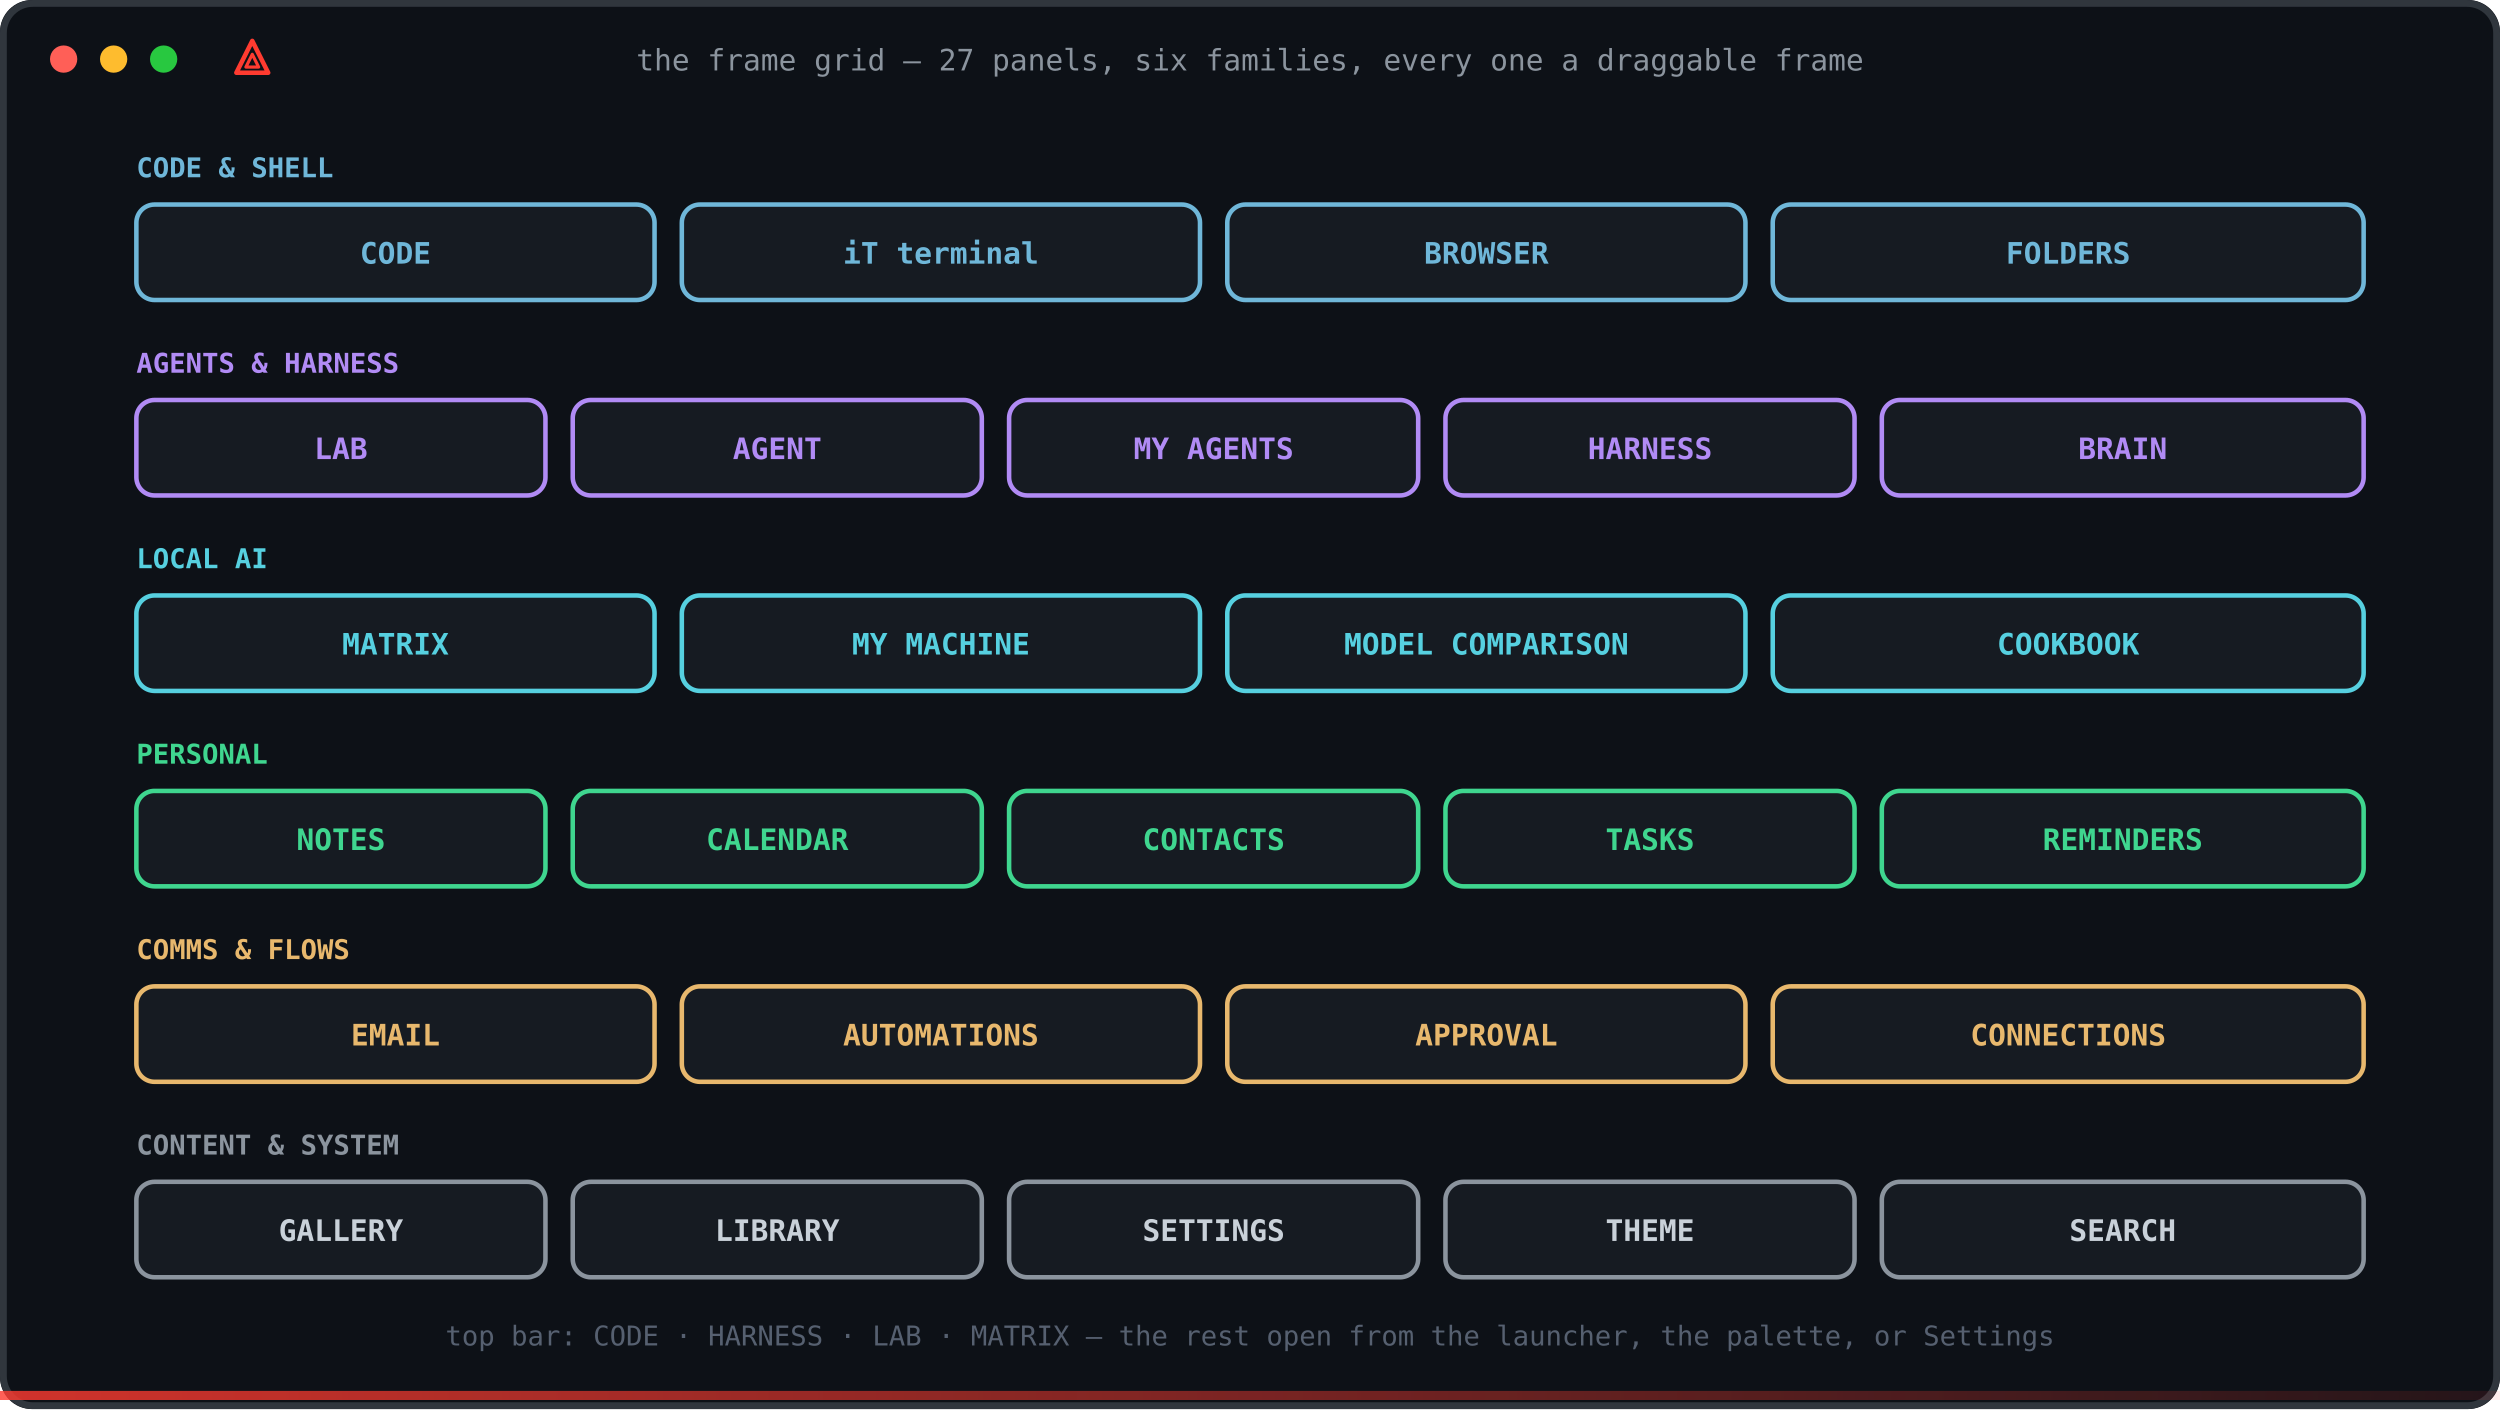
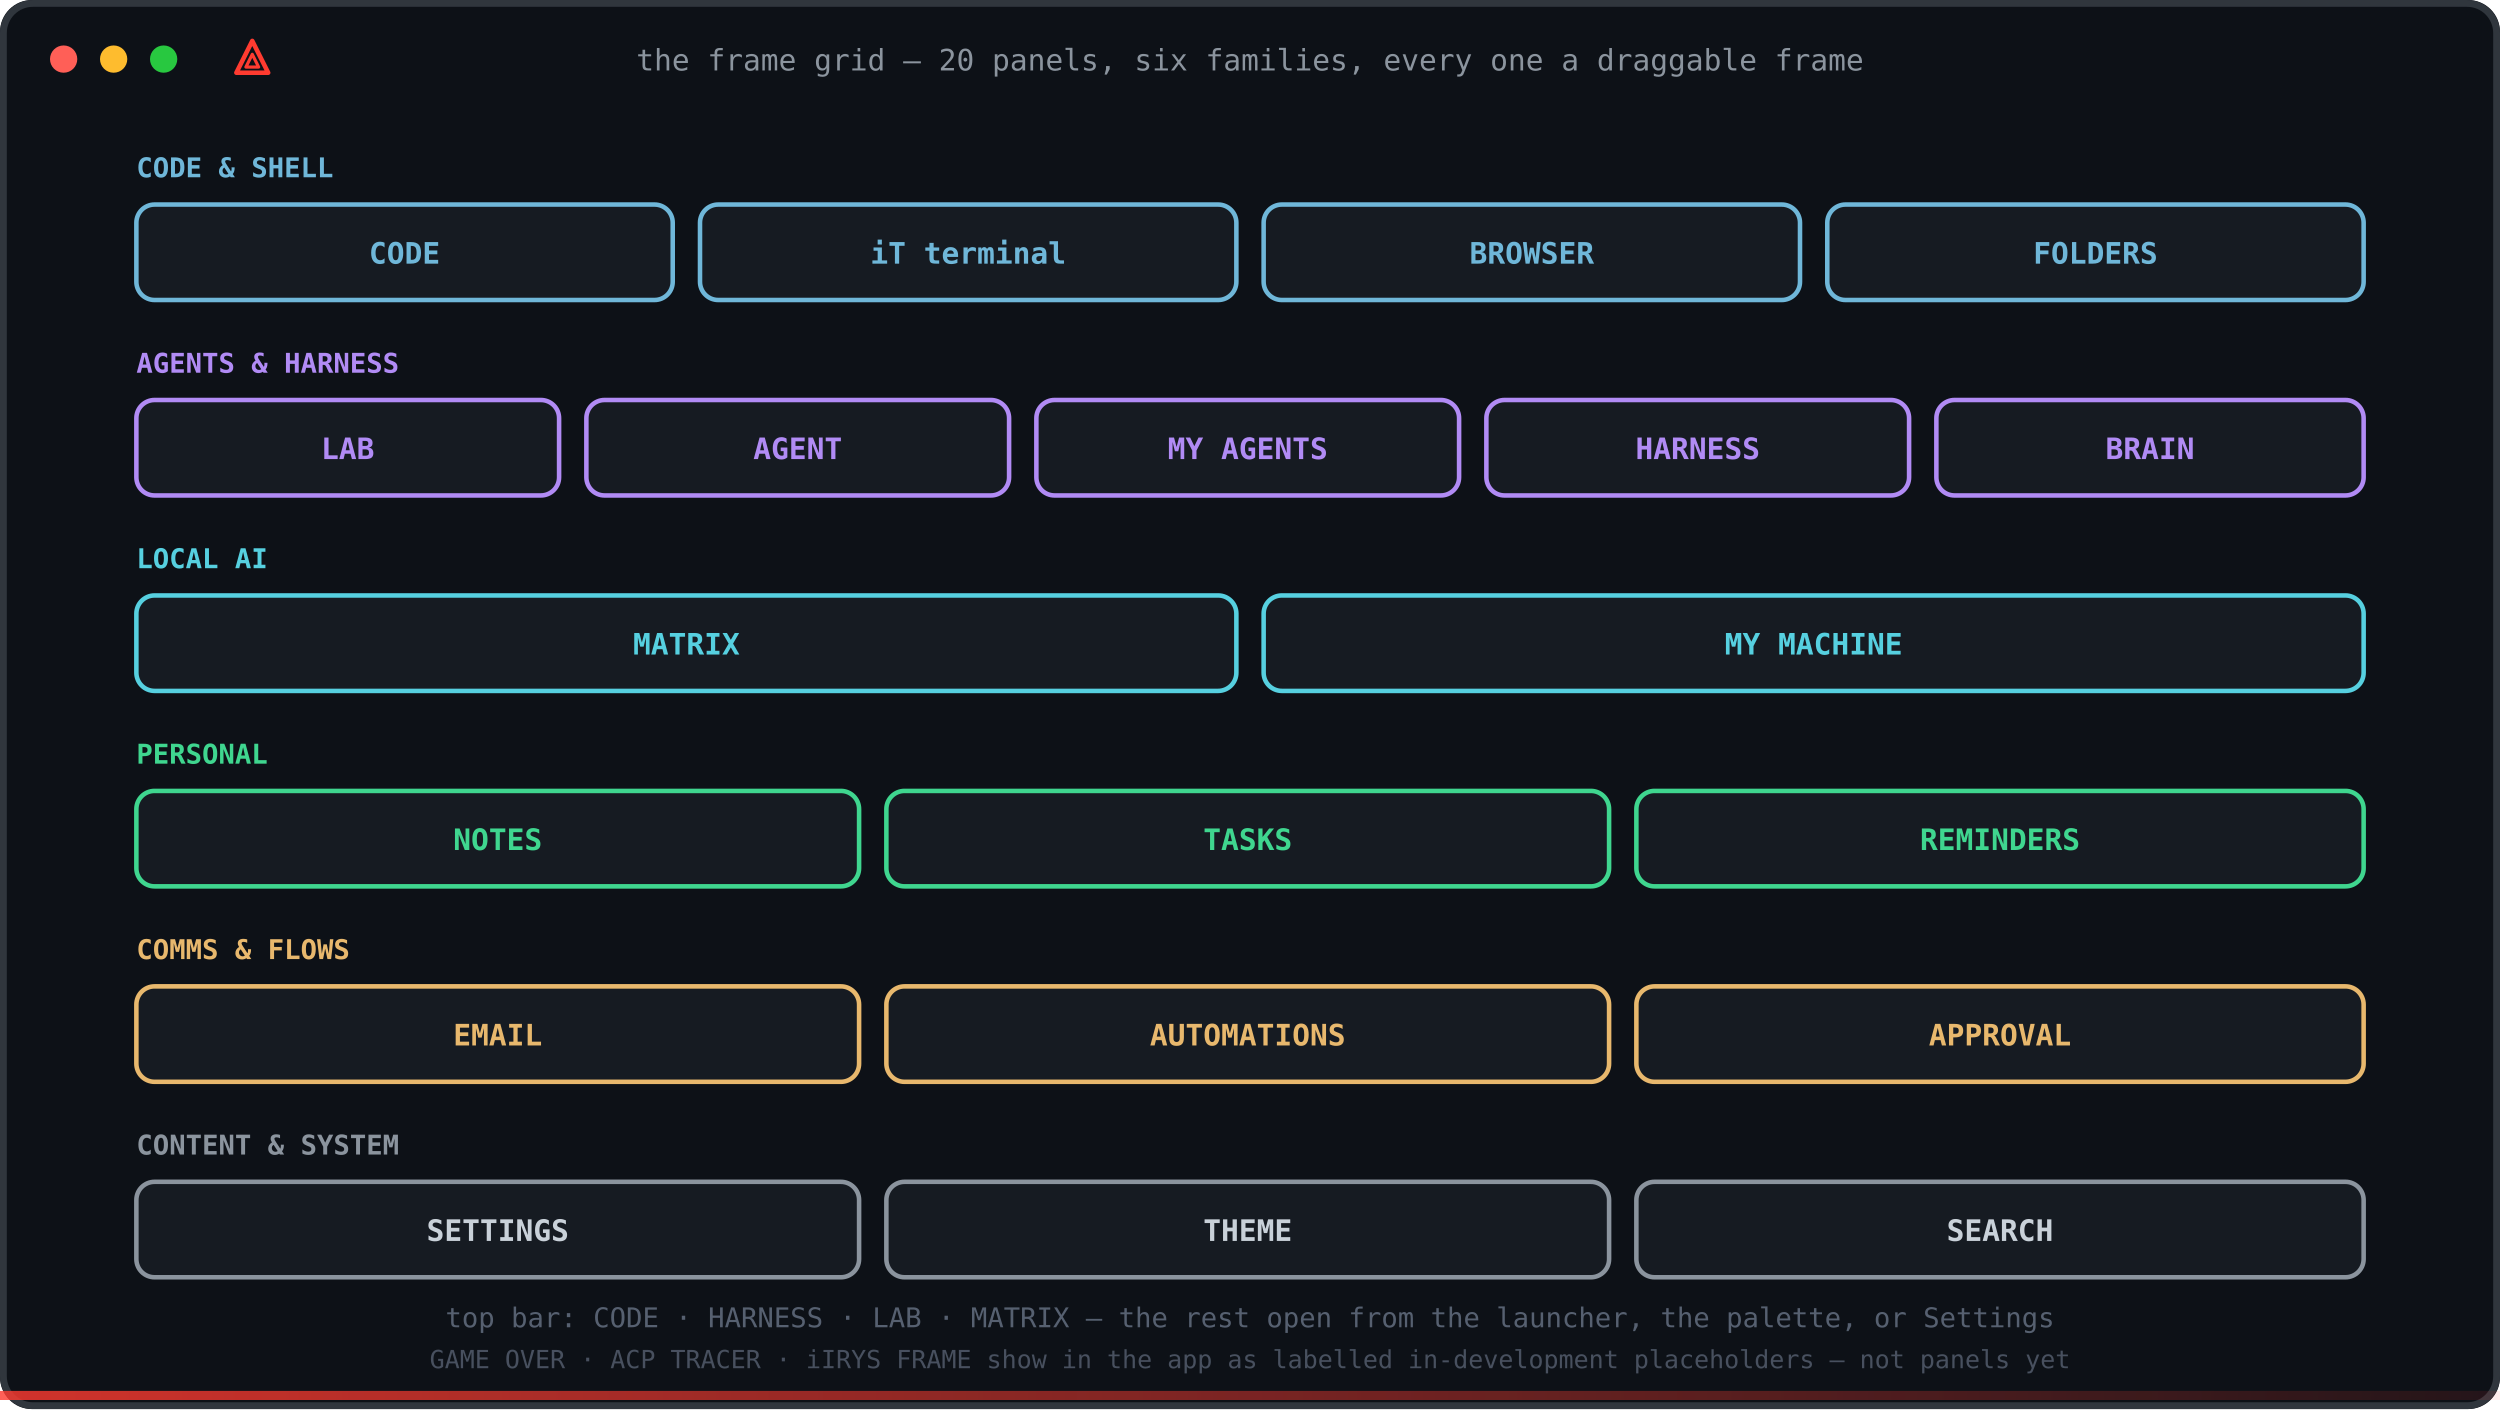
<svg xmlns="http://www.w3.org/2000/svg" viewBox="0 0 1100 620" font-family="ui-monospace, SFMono-Regular, Menlo, Consolas, monospace" font-size="14">
  <defs>
    <linearGradient id="redline" x1="0" y1="0" x2="1" y2="0">
      <stop offset="0" stop-color="#ff3b30" stop-opacity="0.9" />
      <stop offset="1" stop-color="#ff3b30" stop-opacity="0.1" />
    </linearGradient>
  </defs>
  <rect width="1100" height="620" rx="14" fill="#0d1117" />
  <rect x="1.5" y="1.5" width="1097" height="617" rx="13" fill="none" stroke="#30363d" stroke-width="3" />
  <rect x="0" y="612" width="1100" height="4" fill="url(#redline)" opacity="0.9" />
  <circle cx="28" cy="26" r="6" fill="#ff5f57" />
  <circle cx="50" cy="26" r="6" fill="#febc2e" />
  <circle cx="72" cy="26" r="6" fill="#28c840" />
  <g fill="none" stroke="#ff3b30" stroke-linejoin="round">
    <path d="M104 32 111 18 118 32 Z" stroke-width="2" />
    <path d="M108.2 29.5 111 23.9 113.8 29.5 Z" stroke-width="1.4" />
  </g>
-   <text x="550" y="31" text-anchor="middle" font-size="13" fill="#8b949e">the frame grid — 27 panels, six families, every one a draggable frame</text>
+   <text x="550" y="31" text-anchor="middle" font-size="13" fill="#8b949e">the frame grid — 20 panels, six families, every one a draggable frame</text>
  <text x="60" y="78" fill="#6fb7d9" font-size="12" font-weight="bold">CODE &amp; SHELL</text>
  <g font-size="13" font-weight="bold">
-     <rect x="60" y="90" width="228" height="42" rx="8" fill="#161b22" stroke="#6fb7d9" stroke-width="2" />
-     <text x="174" y="116" text-anchor="middle" fill="#6fb7d9">CODE</text>
-     <rect x="300" y="90" width="228" height="42" rx="8" fill="#161b22" stroke="#6fb7d9" stroke-width="2" />
-     <text x="414" y="116" text-anchor="middle" fill="#6fb7d9">iT terminal</text>
-     <rect x="540" y="90" width="228" height="42" rx="8" fill="#161b22" stroke="#6fb7d9" stroke-width="2" />
-     <text x="654" y="116" text-anchor="middle" fill="#6fb7d9">BROWSER</text>
-     <rect x="780" y="90" width="260" height="42" rx="8" fill="#161b22" stroke="#6fb7d9" stroke-width="2" />
-     <text x="910" y="116" text-anchor="middle" fill="#6fb7d9">FOLDERS</text>
+     <rect x="60" y="90" width="236" height="42" rx="8" fill="#161b22" stroke="#6fb7d9" stroke-width="2" />
+     <text x="178" y="116" text-anchor="middle" fill="#6fb7d9">CODE</text>
+     <rect x="308" y="90" width="236" height="42" rx="8" fill="#161b22" stroke="#6fb7d9" stroke-width="2" />
+     <text x="426" y="116" text-anchor="middle" fill="#6fb7d9">iT terminal</text>
+     <rect x="556" y="90" width="236" height="42" rx="8" fill="#161b22" stroke="#6fb7d9" stroke-width="2" />
+     <text x="674" y="116" text-anchor="middle" fill="#6fb7d9">BROWSER</text>
+     <rect x="804" y="90" width="236" height="42" rx="8" fill="#161b22" stroke="#6fb7d9" stroke-width="2" />
+     <text x="922" y="116" text-anchor="middle" fill="#6fb7d9">FOLDERS</text>
  </g>
  <text x="60" y="164" fill="#b18bf5" font-size="12" font-weight="bold">AGENTS &amp; HARNESS</text>
  <g font-size="13" font-weight="bold">
-     <rect x="60" y="176" width="180" height="42" rx="8" fill="#161b22" stroke="#b18bf5" stroke-width="2" />
-     <text x="150" y="202" text-anchor="middle" fill="#b18bf5">LAB</text>
-     <rect x="252" y="176" width="180" height="42" rx="8" fill="#161b22" stroke="#b18bf5" stroke-width="2" />
-     <text x="342" y="202" text-anchor="middle" fill="#b18bf5">AGENT</text>
-     <rect x="444" y="176" width="180" height="42" rx="8" fill="#161b22" stroke="#b18bf5" stroke-width="2" />
-     <text x="534" y="202" text-anchor="middle" fill="#b18bf5">MY AGENTS</text>
-     <rect x="636" y="176" width="180" height="42" rx="8" fill="#161b22" stroke="#b18bf5" stroke-width="2" />
-     <text x="726" y="202" text-anchor="middle" fill="#b18bf5">HARNESS</text>
-     <rect x="828" y="176" width="212" height="42" rx="8" fill="#161b22" stroke="#b18bf5" stroke-width="2" />
-     <text x="934" y="202" text-anchor="middle" fill="#b18bf5">BRAIN</text>
+     <rect x="60" y="176" width="186" height="42" rx="8" fill="#161b22" stroke="#b18bf5" stroke-width="2" />
+     <text x="153" y="202" text-anchor="middle" fill="#b18bf5">LAB</text>
+     <rect x="258" y="176" width="186" height="42" rx="8" fill="#161b22" stroke="#b18bf5" stroke-width="2" />
+     <text x="351" y="202" text-anchor="middle" fill="#b18bf5">AGENT</text>
+     <rect x="456" y="176" width="186" height="42" rx="8" fill="#161b22" stroke="#b18bf5" stroke-width="2" />
+     <text x="549" y="202" text-anchor="middle" fill="#b18bf5">MY AGENTS</text>
+     <rect x="654" y="176" width="186" height="42" rx="8" fill="#161b22" stroke="#b18bf5" stroke-width="2" />
+     <text x="747" y="202" text-anchor="middle" fill="#b18bf5">HARNESS</text>
+     <rect x="852" y="176" width="188" height="42" rx="8" fill="#161b22" stroke="#b18bf5" stroke-width="2" />
+     <text x="946" y="202" text-anchor="middle" fill="#b18bf5">BRAIN</text>
  </g>
  <text x="60" y="250" fill="#56d0e0" font-size="12" font-weight="bold">LOCAL AI</text>
  <g font-size="13" font-weight="bold">
-     <rect x="60" y="262" width="228" height="42" rx="8" fill="#161b22" stroke="#56d0e0" stroke-width="2" />
-     <text x="174" y="288" text-anchor="middle" fill="#56d0e0">MATRIX</text>
-     <rect x="300" y="262" width="228" height="42" rx="8" fill="#161b22" stroke="#56d0e0" stroke-width="2" />
-     <text x="414" y="288" text-anchor="middle" fill="#56d0e0">MY MACHINE</text>
-     <rect x="540" y="262" width="228" height="42" rx="8" fill="#161b22" stroke="#56d0e0" stroke-width="2" />
-     <text x="654" y="288" text-anchor="middle" fill="#56d0e0">MODEL COMPARISON</text>
-     <rect x="780" y="262" width="260" height="42" rx="8" fill="#161b22" stroke="#56d0e0" stroke-width="2" />
-     <text x="910" y="288" text-anchor="middle" fill="#56d0e0">COOKBOOK</text>
+     <rect x="60" y="262" width="484" height="42" rx="8" fill="#161b22" stroke="#56d0e0" stroke-width="2" />
+     <text x="302" y="288" text-anchor="middle" fill="#56d0e0">MATRIX</text>
+     <rect x="556" y="262" width="484" height="42" rx="8" fill="#161b22" stroke="#56d0e0" stroke-width="2" />
+     <text x="798" y="288" text-anchor="middle" fill="#56d0e0">MY MACHINE</text>
  </g>
  <text x="60" y="336" fill="#3fd68f" font-size="12" font-weight="bold">PERSONAL</text>
  <g font-size="13" font-weight="bold">
-     <rect x="60" y="348" width="180" height="42" rx="8" fill="#161b22" stroke="#3fd68f" stroke-width="2" />
-     <text x="150" y="374" text-anchor="middle" fill="#3fd68f">NOTES</text>
-     <rect x="252" y="348" width="180" height="42" rx="8" fill="#161b22" stroke="#3fd68f" stroke-width="2" />
-     <text x="342" y="374" text-anchor="middle" fill="#3fd68f">CALENDAR</text>
-     <rect x="444" y="348" width="180" height="42" rx="8" fill="#161b22" stroke="#3fd68f" stroke-width="2" />
-     <text x="534" y="374" text-anchor="middle" fill="#3fd68f">CONTACTS</text>
-     <rect x="636" y="348" width="180" height="42" rx="8" fill="#161b22" stroke="#3fd68f" stroke-width="2" />
-     <text x="726" y="374" text-anchor="middle" fill="#3fd68f">TASKS</text>
-     <rect x="828" y="348" width="212" height="42" rx="8" fill="#161b22" stroke="#3fd68f" stroke-width="2" />
-     <text x="934" y="374" text-anchor="middle" fill="#3fd68f">REMINDERS</text>
+     <rect x="60" y="348" width="318" height="42" rx="8" fill="#161b22" stroke="#3fd68f" stroke-width="2" />
+     <text x="219" y="374" text-anchor="middle" fill="#3fd68f">NOTES</text>
+     <rect x="390" y="348" width="318" height="42" rx="8" fill="#161b22" stroke="#3fd68f" stroke-width="2" />
+     <text x="549" y="374" text-anchor="middle" fill="#3fd68f">TASKS</text>
+     <rect x="720" y="348" width="320" height="42" rx="8" fill="#161b22" stroke="#3fd68f" stroke-width="2" />
+     <text x="880" y="374" text-anchor="middle" fill="#3fd68f">REMINDERS</text>
  </g>
  <text x="60" y="422" fill="#e8b86d" font-size="12" font-weight="bold">COMMS &amp; FLOWS</text>
  <g font-size="13" font-weight="bold">
-     <rect x="60" y="434" width="228" height="42" rx="8" fill="#161b22" stroke="#e8b86d" stroke-width="2" />
-     <text x="174" y="460" text-anchor="middle" fill="#e8b86d">EMAIL</text>
-     <rect x="300" y="434" width="228" height="42" rx="8" fill="#161b22" stroke="#e8b86d" stroke-width="2" />
-     <text x="414" y="460" text-anchor="middle" fill="#e8b86d">AUTOMATIONS</text>
-     <rect x="540" y="434" width="228" height="42" rx="8" fill="#161b22" stroke="#e8b86d" stroke-width="2" />
-     <text x="654" y="460" text-anchor="middle" fill="#e8b86d">APPROVAL</text>
-     <rect x="780" y="434" width="260" height="42" rx="8" fill="#161b22" stroke="#e8b86d" stroke-width="2" />
-     <text x="910" y="460" text-anchor="middle" fill="#e8b86d">CONNECTIONS</text>
+     <rect x="60" y="434" width="318" height="42" rx="8" fill="#161b22" stroke="#e8b86d" stroke-width="2" />
+     <text x="219" y="460" text-anchor="middle" fill="#e8b86d">EMAIL</text>
+     <rect x="390" y="434" width="318" height="42" rx="8" fill="#161b22" stroke="#e8b86d" stroke-width="2" />
+     <text x="549" y="460" text-anchor="middle" fill="#e8b86d">AUTOMATIONS</text>
+     <rect x="720" y="434" width="320" height="42" rx="8" fill="#161b22" stroke="#e8b86d" stroke-width="2" />
+     <text x="880" y="460" text-anchor="middle" fill="#e8b86d">APPROVAL</text>
  </g>
  <text x="60" y="508" fill="#8b949e" font-size="12" font-weight="bold">CONTENT &amp; SYSTEM</text>
  <g font-size="13" font-weight="bold">
-     <rect x="60" y="520" width="180" height="42" rx="8" fill="#161b22" stroke="#8b949e" stroke-width="2" />
-     <text x="150" y="546" text-anchor="middle" fill="#c9d1d9">GALLERY</text>
-     <rect x="252" y="520" width="180" height="42" rx="8" fill="#161b22" stroke="#8b949e" stroke-width="2" />
-     <text x="342" y="546" text-anchor="middle" fill="#c9d1d9">LIBRARY</text>
-     <rect x="444" y="520" width="180" height="42" rx="8" fill="#161b22" stroke="#8b949e" stroke-width="2" />
-     <text x="534" y="546" text-anchor="middle" fill="#c9d1d9">SETTINGS</text>
-     <rect x="636" y="520" width="180" height="42" rx="8" fill="#161b22" stroke="#8b949e" stroke-width="2" />
-     <text x="726" y="546" text-anchor="middle" fill="#c9d1d9">THEME</text>
-     <rect x="828" y="520" width="212" height="42" rx="8" fill="#161b22" stroke="#8b949e" stroke-width="2" />
-     <text x="934" y="546" text-anchor="middle" fill="#c9d1d9">SEARCH</text>
+     <rect x="60" y="520" width="318" height="42" rx="8" fill="#161b22" stroke="#8b949e" stroke-width="2" />
+     <text x="219" y="546" text-anchor="middle" fill="#c9d1d9">SETTINGS</text>
+     <rect x="390" y="520" width="318" height="42" rx="8" fill="#161b22" stroke="#8b949e" stroke-width="2" />
+     <text x="549" y="546" text-anchor="middle" fill="#c9d1d9">THEME</text>
+     <rect x="720" y="520" width="320" height="42" rx="8" fill="#161b22" stroke="#8b949e" stroke-width="2" />
+     <text x="880" y="546" text-anchor="middle" fill="#c9d1d9">SEARCH</text>
  </g>
-   <text x="550" y="592" text-anchor="middle" fill="#566070" font-size="12">top bar: CODE · HARNESS · LAB · MATRIX — the rest open from the launcher, the palette, or Settings</text>
+   <text x="550" y="584" text-anchor="middle" fill="#566070" font-size="12">top bar: CODE · HARNESS · LAB · MATRIX — the rest open from the launcher, the palette, or Settings</text>
+   <text x="550" y="602" text-anchor="middle" fill="#566070" font-size="11" opacity="0.8">GAME OVER · ACP TRACER · iIRYS FRAME show in the app as labelled in-development placeholders — not panels yet</text>
</svg>
